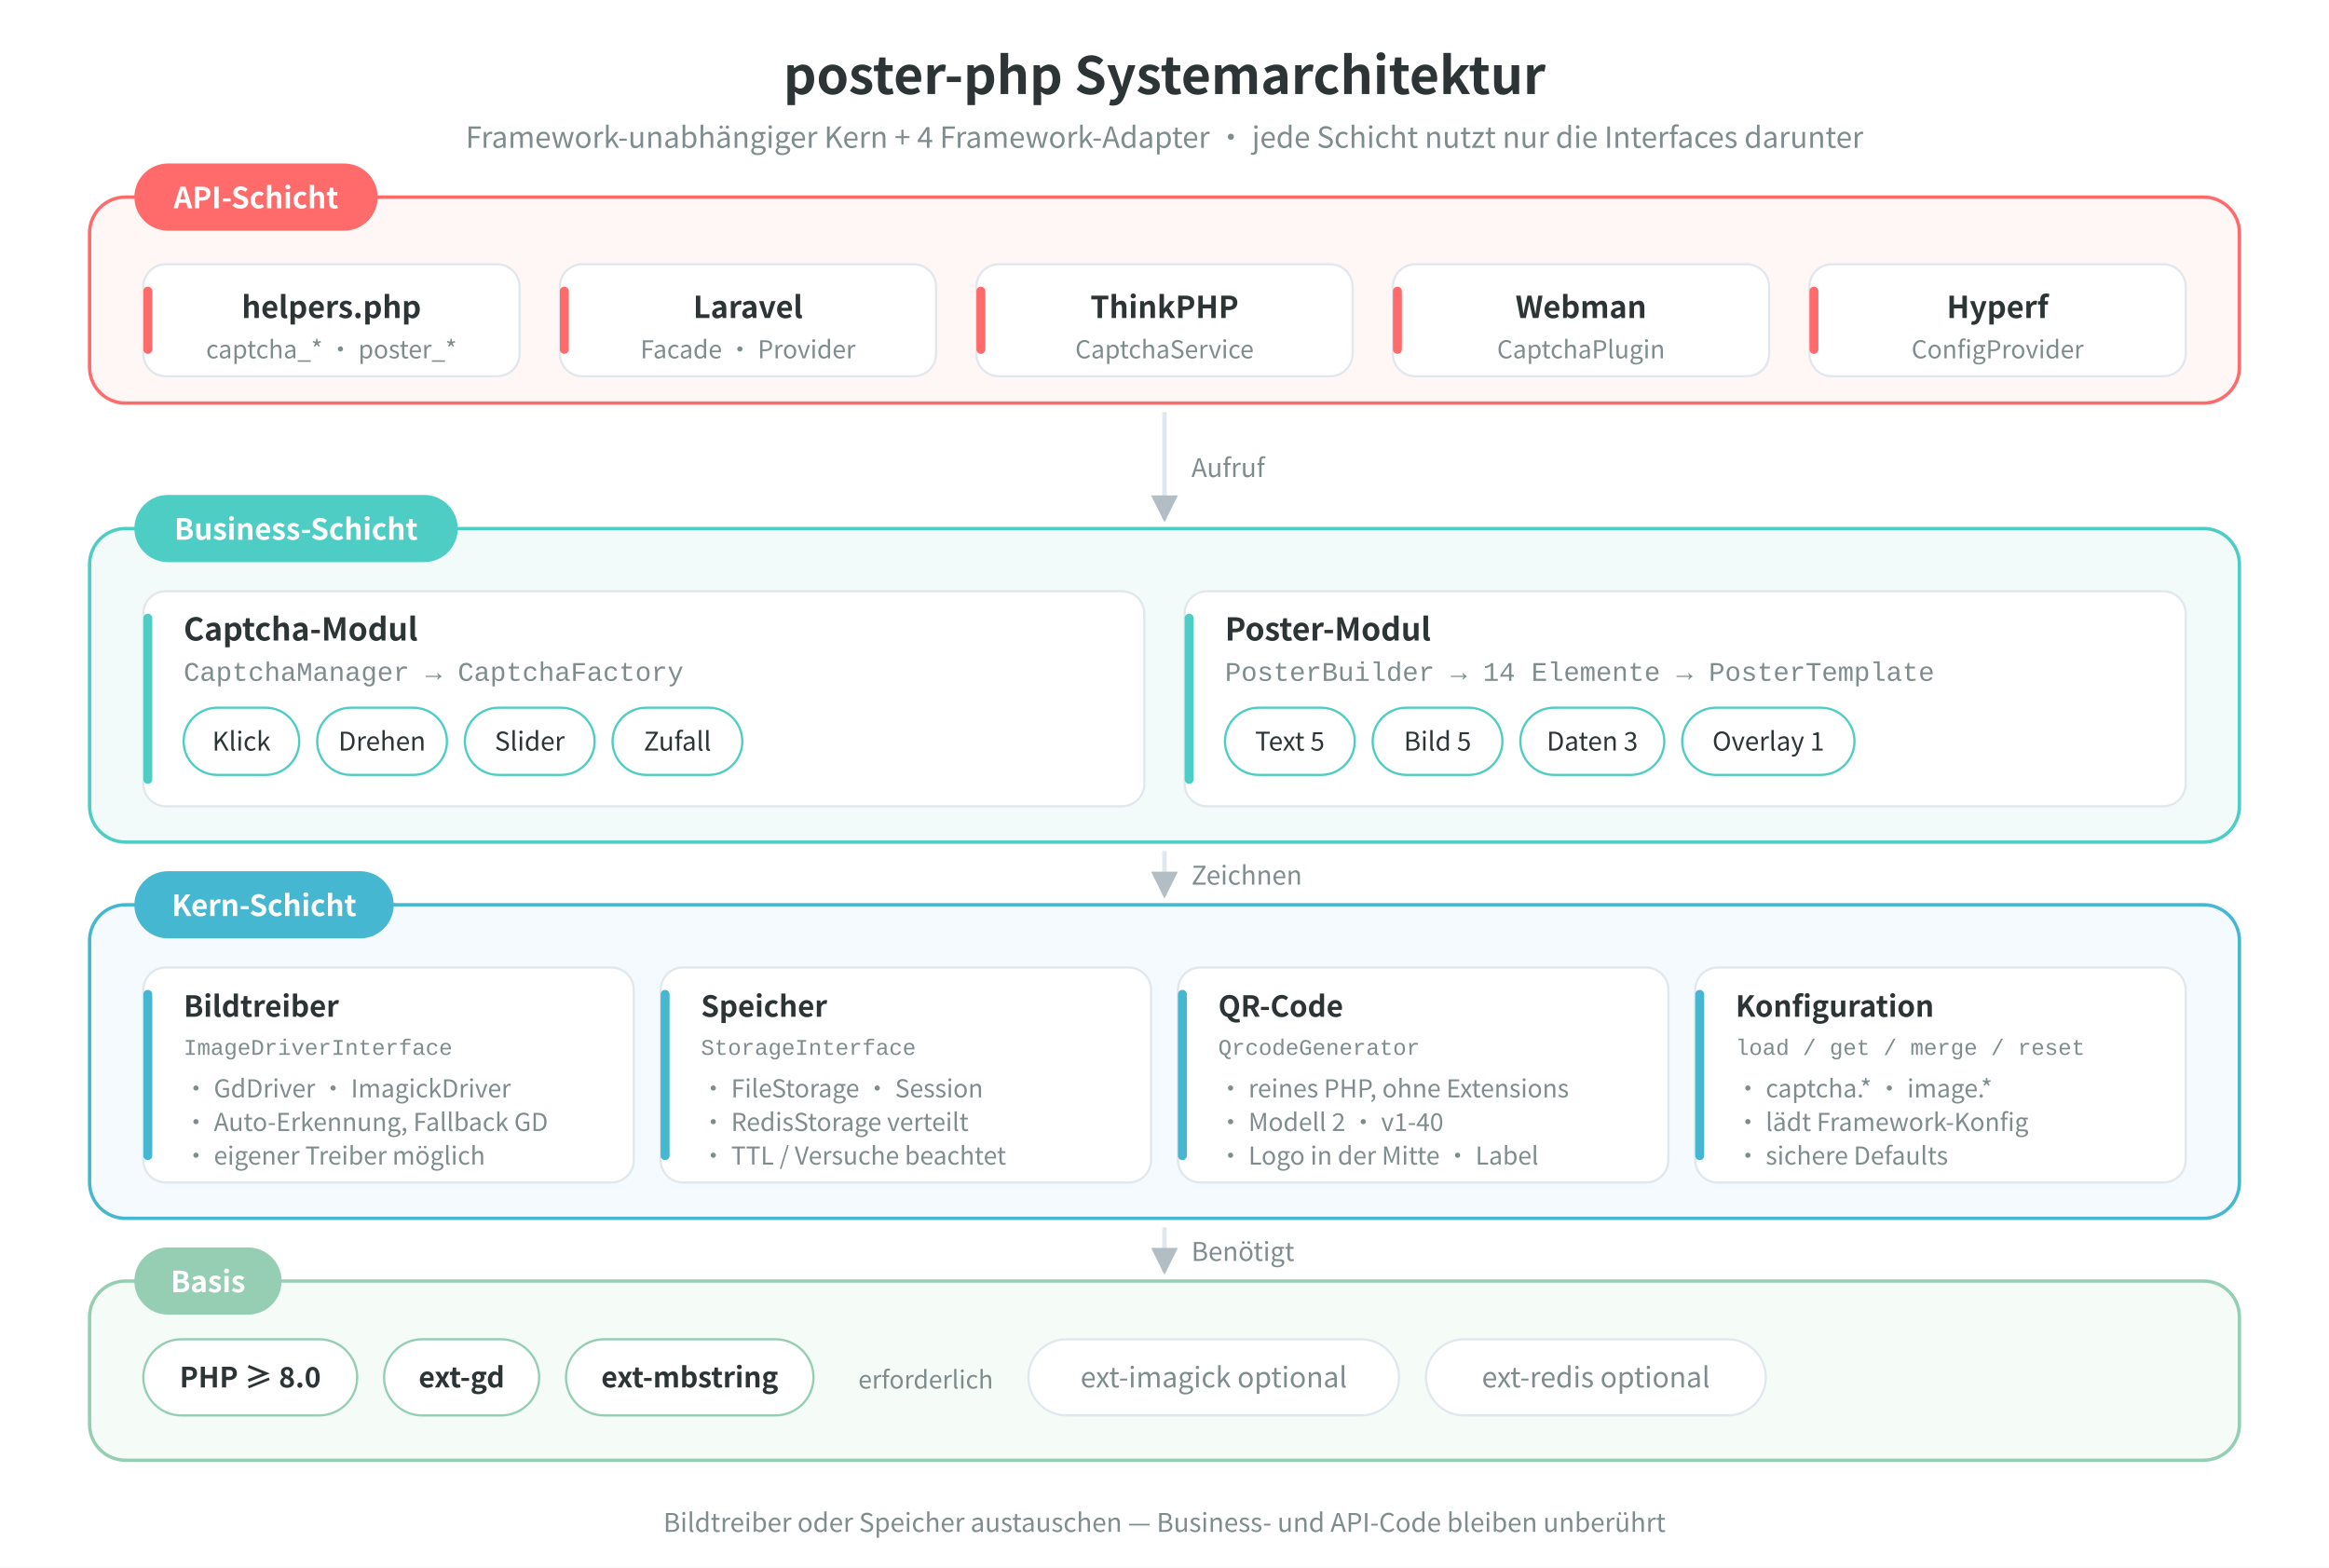
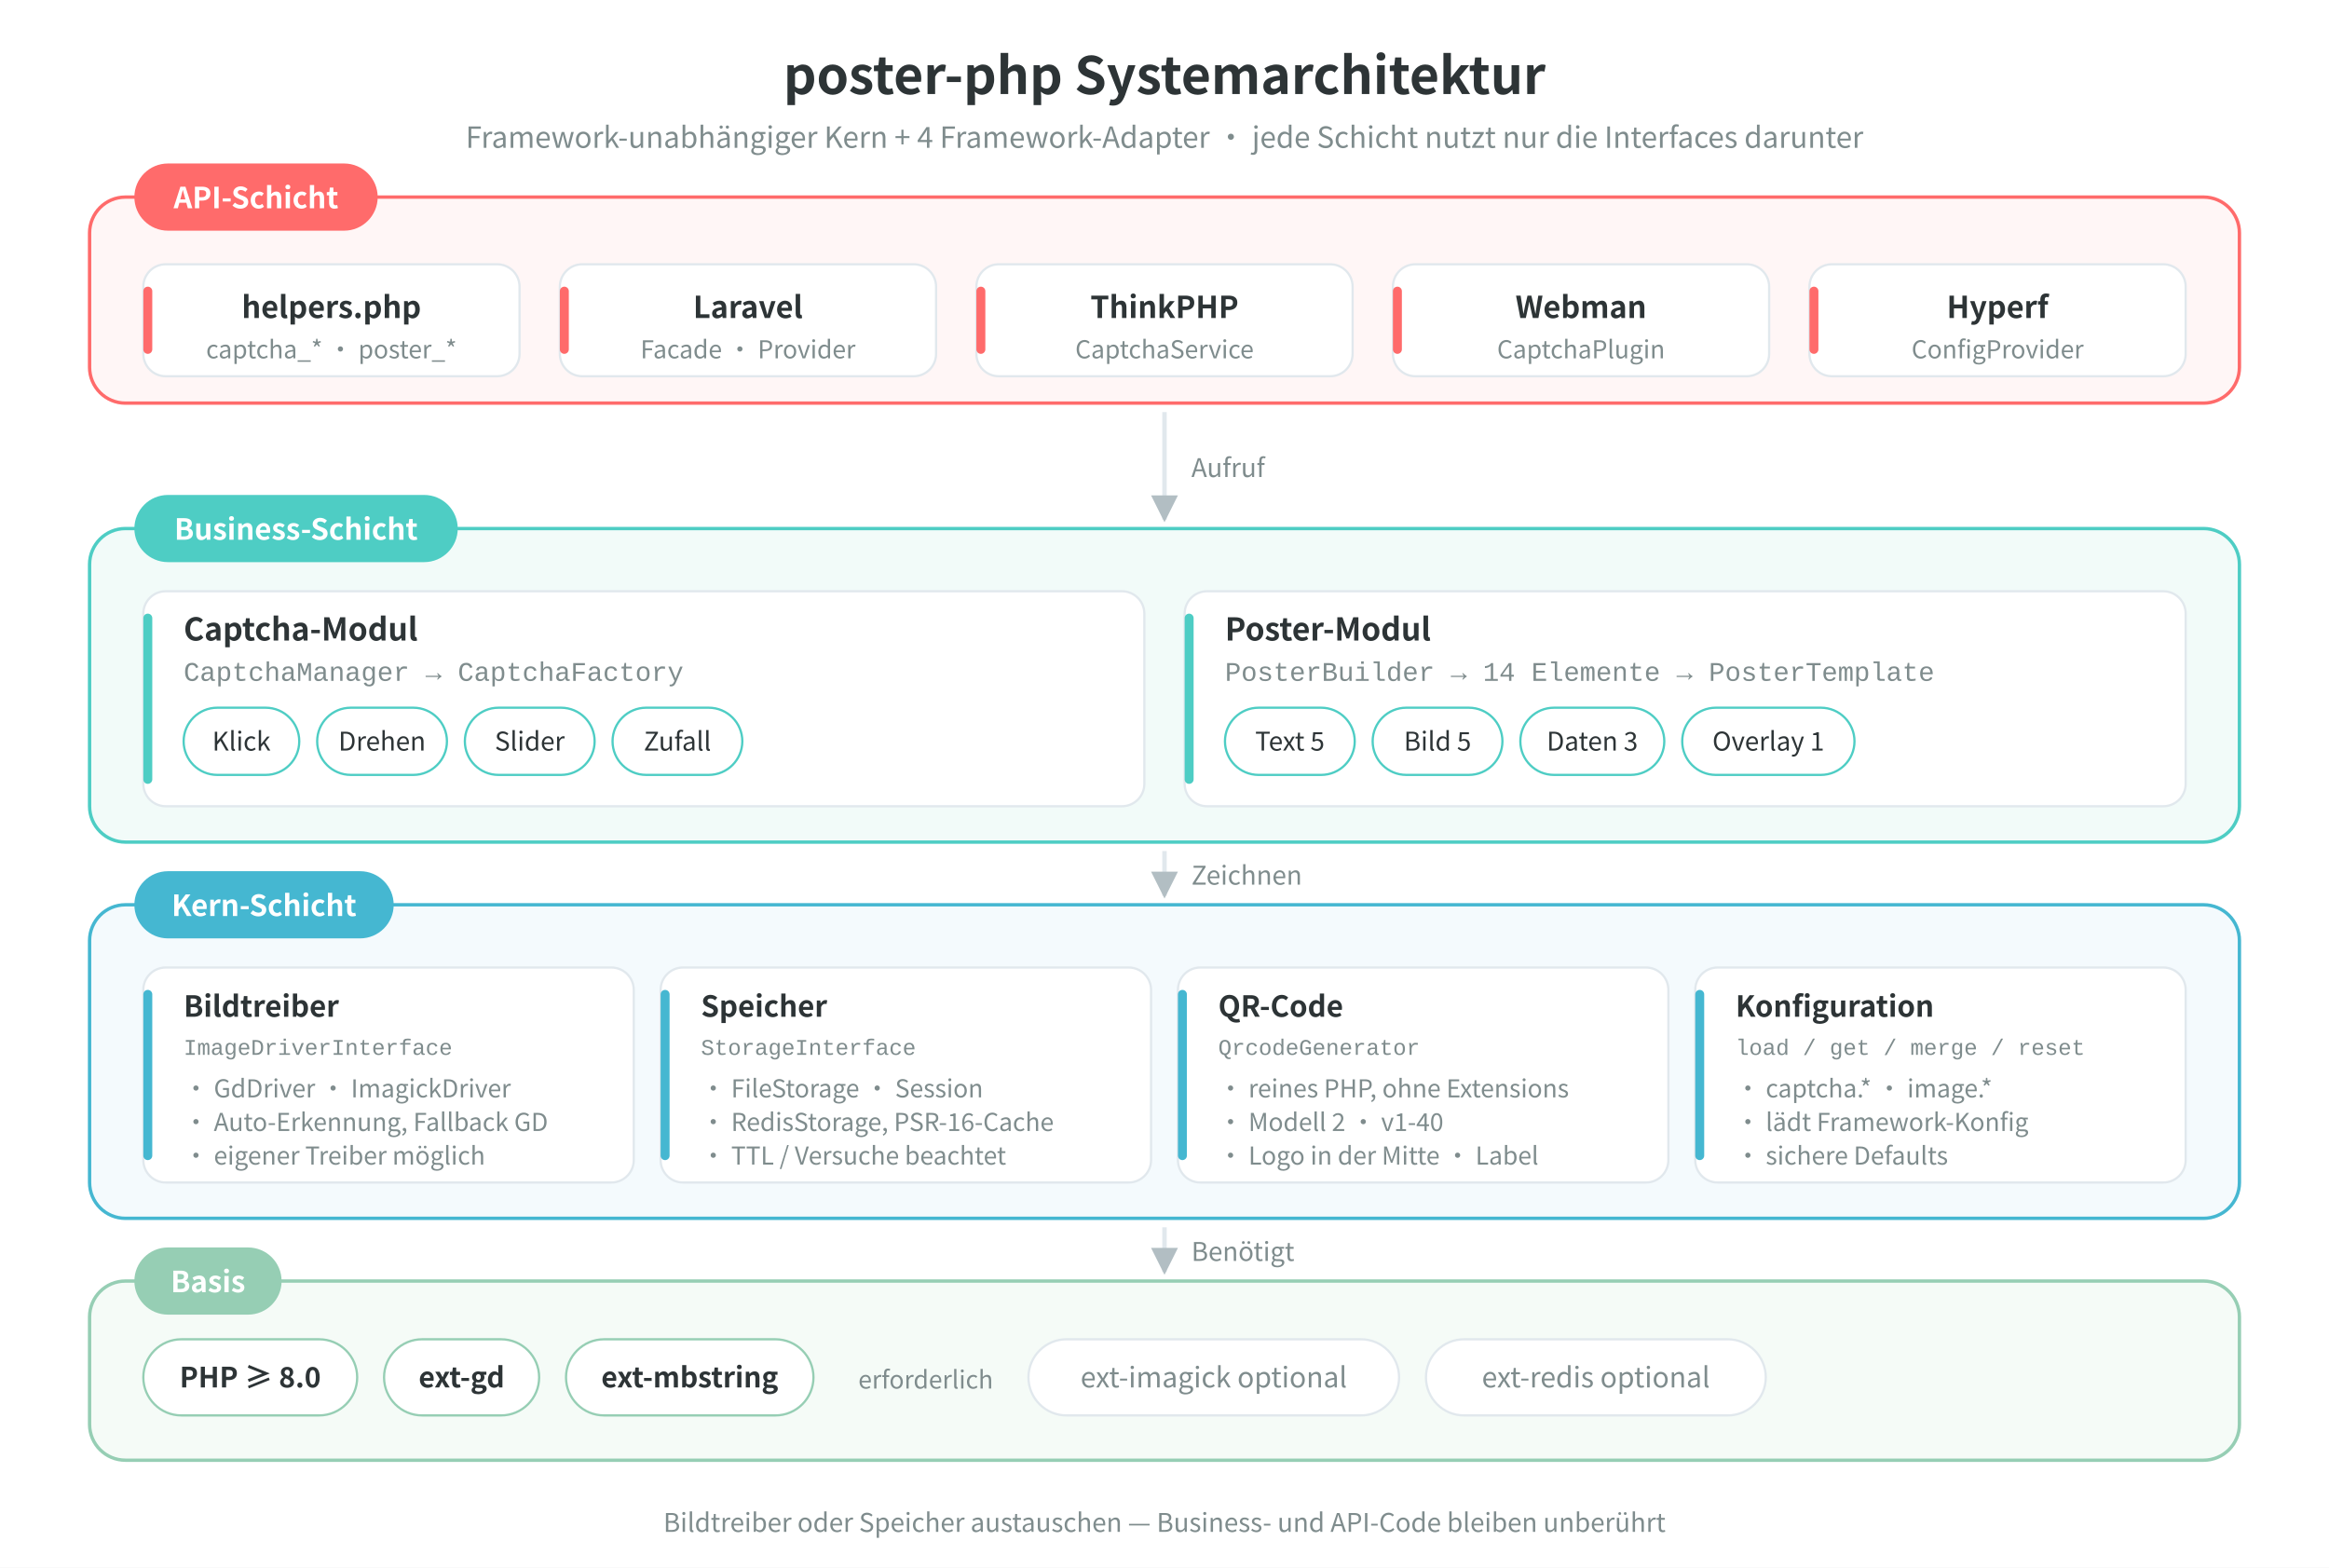
<svg xmlns="http://www.w3.org/2000/svg" viewBox="0 0 1040 700" width="1040" height="700" font-family="-apple-system,BlinkMacSystemFont,'Segoe UI','PingFang SC','Hiragino Sans GB','Microsoft YaHei','Noto Sans CJK SC',sans-serif" role="img" aria-label="poster-php Systemarchitektur">
  <defs>
    <marker id="arrow" viewBox="0 0 10 10" refX="9" refY="5" markerWidth="6" markerHeight="6" orient="auto">
      <path d="M0 0L10 5L0 10Z" fill="#B2BEC3" />
    </marker>
  </defs>
  <rect width="1040" height="700" fill="#FFFFFF" />
  <text x="520" y="42" font-size="23" fill="#2D3436" font-weight="700" text-anchor="middle">poster-php Systemarchitektur</text>
  <text x="520" y="66" font-size="13" fill="#7F8C8D" text-anchor="middle">Framework-unabhängiger Kern + 4 Framework-Adapter · jede Schicht nutzt nur die Interfaces darunter</text>
  <rect x="40" y="88" width="960" height="92" rx="16" fill="#FFF6F6" stroke="#FF6B6B" stroke-width="1.5" />
  <rect x="60" y="73" width="108.65" height="30" rx="15" fill="#FF6B6B" />
  <text x="114.33" y="93" font-size="13" fill="#FFFFFF" font-weight="700" text-anchor="middle">API-Schicht</text>
  <rect x="64" y="118" width="168" height="50" rx="10" fill="#FFFFFF" stroke="#E1E8ED" stroke-width="1" />
  <rect x="64" y="128" width="4" height="30" rx="2" fill="#FF6B6B" />
  <text x="148" y="142" font-size="13.5" fill="#2D3436" font-weight="600" text-anchor="middle">helpers.php</text>
  <text x="148" y="160" font-size="11" fill="#7F8C8D" text-anchor="middle">captcha_* · poster_*</text>
  <rect x="250" y="118" width="168" height="50" rx="10" fill="#FFFFFF" stroke="#E1E8ED" stroke-width="1" />
  <rect x="250" y="128" width="4" height="30" rx="2" fill="#FF6B6B" />
  <text x="334" y="142" font-size="13.5" fill="#2D3436" font-weight="600" text-anchor="middle">Laravel</text>
  <text x="334" y="160" font-size="11" fill="#7F8C8D" text-anchor="middle">Facade · Provider</text>
  <rect x="436" y="118" width="168" height="50" rx="10" fill="#FFFFFF" stroke="#E1E8ED" stroke-width="1" />
  <rect x="436" y="128" width="4" height="30" rx="2" fill="#FF6B6B" />
  <text x="520" y="142" font-size="13.5" fill="#2D3436" font-weight="600" text-anchor="middle">ThinkPHP</text>
  <text x="520" y="160" font-size="11" fill="#7F8C8D" text-anchor="middle">CaptchaService</text>
  <rect x="622" y="118" width="168" height="50" rx="10" fill="#FFFFFF" stroke="#E1E8ED" stroke-width="1" />
  <rect x="622" y="128" width="4" height="30" rx="2" fill="#FF6B6B" />
  <text x="706" y="142" font-size="13.5" fill="#2D3436" font-weight="600" text-anchor="middle">Webman</text>
  <text x="706" y="160" font-size="11" fill="#7F8C8D" text-anchor="middle">CaptchaPlugin</text>
  <rect x="808" y="118" width="168" height="50" rx="10" fill="#FFFFFF" stroke="#E1E8ED" stroke-width="1" />
  <rect x="808" y="128" width="4" height="30" rx="2" fill="#FF6B6B" />
  <text x="892" y="142" font-size="13.5" fill="#2D3436" font-weight="600" text-anchor="middle">Hyperf</text>
  <text x="892" y="160" font-size="11" fill="#7F8C8D" text-anchor="middle">ConfigProvider</text>
  <rect x="40" y="236" width="960" height="140" rx="16" fill="#F2FBF9" stroke="#4ECDC4" stroke-width="1.5" />
  <rect x="60" y="221" width="144.4" height="30" rx="15" fill="#4ECDC4" />
  <text x="132.2" y="241" font-size="13" fill="#FFFFFF" font-weight="700" text-anchor="middle">Business-Schicht</text>
  <rect x="64" y="264" width="447" height="96" rx="10" fill="#FFFFFF" stroke="#E1E8ED" stroke-width="1" />
  <rect x="64" y="274" width="4" height="76" rx="2" fill="#4ECDC4" />
  <text x="82" y="286" font-size="14" fill="#2D3436" font-weight="600">Captcha-Modul</text>
  <text x="82" y="304" font-size="12" fill="#7F8C8D" font-family="'SFMono-Regular',Consolas,'Liberation Mono',Menlo,monospace">CaptchaManager → CaptchaFactory</text>
  <rect x="82" y="316" width="51.63" height="30" rx="15" fill="#FFFFFF" stroke="#4ECDC4" stroke-width="1" />
  <text x="107.81" y="335.14" font-size="11.5" fill="#2D3436" text-anchor="middle">Klick</text>
  <rect x="141.63" y="316" width="57.95" height="30" rx="15" fill="#FFFFFF" stroke="#4ECDC4" stroke-width="1" />
  <text x="170.6" y="335.14" font-size="11.5" fill="#2D3436" text-anchor="middle">Drehen</text>
  <rect x="207.58" y="316" width="57.95" height="30" rx="15" fill="#FFFFFF" stroke="#4ECDC4" stroke-width="1" />
  <text x="236.55" y="335.14" font-size="11.5" fill="#2D3436" text-anchor="middle">Slider</text>
  <rect x="273.53" y="316" width="57.95" height="30" rx="15" fill="#FFFFFF" stroke="#4ECDC4" stroke-width="1" />
  <text x="302.5" y="335.14" font-size="11.5" fill="#2D3436" text-anchor="middle">Zufall</text>
  <rect x="529" y="264" width="447" height="96" rx="10" fill="#FFFFFF" stroke="#E1E8ED" stroke-width="1" />
  <rect x="529" y="274" width="4" height="76" rx="2" fill="#4ECDC4" />
  <text x="547" y="286" font-size="14" fill="#2D3436" font-weight="600">Poster-Modul</text>
  <text x="547" y="304" font-size="12" fill="#7F8C8D" font-family="'SFMono-Regular',Consolas,'Liberation Mono',Menlo,monospace">PosterBuilder → 14 Elemente → PosterTemplate</text>
  <rect x="547" y="316" width="57.95" height="30" rx="15" fill="#FFFFFF" stroke="#4ECDC4" stroke-width="1" />
  <text x="575.98" y="335.14" font-size="11.5" fill="#2D3436" text-anchor="middle">Text 5</text>
  <rect x="612.95" y="316" width="57.95" height="30" rx="15" fill="#FFFFFF" stroke="#4ECDC4" stroke-width="1" />
  <text x="641.93" y="335.14" font-size="11.5" fill="#2D3436" text-anchor="middle">Bild 5</text>
  <rect x="678.9" y="316" width="64.28" height="30" rx="15" fill="#FFFFFF" stroke="#4ECDC4" stroke-width="1" />
  <text x="711.04" y="335.14" font-size="11.5" fill="#2D3436" text-anchor="middle">Daten 3</text>
  <rect x="751.18" y="316" width="76.93" height="30" rx="15" fill="#FFFFFF" stroke="#4ECDC4" stroke-width="1" />
  <text x="789.64" y="335.14" font-size="11.5" fill="#2D3436" text-anchor="middle">Overlay 1</text>
  <rect x="40" y="404" width="960" height="140" rx="16" fill="#F4FAFD" stroke="#45B7D1" stroke-width="1.5" />
  <rect x="60" y="389" width="115.8" height="30" rx="15" fill="#45B7D1" />
  <text x="117.9" y="409" font-size="13" fill="#FFFFFF" font-weight="700" text-anchor="middle">Kern-Schicht</text>
  <rect x="64" y="432" width="219" height="96" rx="10" fill="#FFFFFF" stroke="#E1E8ED" stroke-width="1" />
  <rect x="64" y="442" width="4" height="76" rx="2" fill="#45B7D1" />
  <text x="82" y="454" font-size="13" fill="#2D3436" font-weight="600">Bildtreiber</text>
  <text x="82" y="471" font-size="10" fill="#7F8C8D" font-family="'SFMono-Regular',Consolas,'Liberation Mono',Menlo,monospace">ImageDriverInterface</text>
  <text x="82" y="490" font-size="11" fill="#7F8C8D">· GdDriver · ImagickDriver</text>
  <text x="82" y="505" font-size="11" fill="#7F8C8D">· Auto-Erkennung, Fallback GD</text>
  <text x="82" y="520" font-size="11" fill="#7F8C8D">· eigener Treiber möglich</text>
  <rect x="295" y="432" width="219" height="96" rx="10" fill="#FFFFFF" stroke="#E1E8ED" stroke-width="1" />
  <rect x="295" y="442" width="4" height="76" rx="2" fill="#45B7D1" />
  <text x="313" y="454" font-size="13" fill="#2D3436" font-weight="600">Speicher</text>
  <text x="313" y="471" font-size="10" fill="#7F8C8D" font-family="'SFMono-Regular',Consolas,'Liberation Mono',Menlo,monospace">StorageInterface</text>
  <text x="313" y="490" font-size="11" fill="#7F8C8D">· FileStorage · Session</text>
-   <text x="313" y="505" font-size="11" fill="#7F8C8D">· RedisStorage verteilt</text>
+   <text x="313" y="505" font-size="11" fill="#7F8C8D">· RedisStorage, PSR-16-Cache</text>
  <text x="313" y="520" font-size="11" fill="#7F8C8D">· TTL / Versuche beachtet</text>
  <rect x="526" y="432" width="219" height="96" rx="10" fill="#FFFFFF" stroke="#E1E8ED" stroke-width="1" />
  <rect x="526" y="442" width="4" height="76" rx="2" fill="#45B7D1" />
  <text x="544" y="454" font-size="13" fill="#2D3436" font-weight="600">QR-Code</text>
  <text x="544" y="471" font-size="10" fill="#7F8C8D" font-family="'SFMono-Regular',Consolas,'Liberation Mono',Menlo,monospace">QrcodeGenerator</text>
  <text x="544" y="490" font-size="11" fill="#7F8C8D">· reines PHP, ohne Extensions</text>
  <text x="544" y="505" font-size="11" fill="#7F8C8D">· Modell 2 · v1-40</text>
  <text x="544" y="520" font-size="11" fill="#7F8C8D">· Logo in der Mitte · Label</text>
  <rect x="757" y="432" width="219" height="96" rx="10" fill="#FFFFFF" stroke="#E1E8ED" stroke-width="1" />
  <rect x="757" y="442" width="4" height="76" rx="2" fill="#45B7D1" />
  <text x="775" y="454" font-size="13" fill="#2D3436" font-weight="600">Konfiguration</text>
  <text x="775" y="471" font-size="10" fill="#7F8C8D" font-family="'SFMono-Regular',Consolas,'Liberation Mono',Menlo,monospace">load / get / merge / reset</text>
  <text x="775" y="490" font-size="11" fill="#7F8C8D">· captcha.* · image.*</text>
  <text x="775" y="505" font-size="11" fill="#7F8C8D">· lädt Framework-Konfig</text>
  <text x="775" y="520" font-size="11" fill="#7F8C8D">· sichere Defaults</text>
  <rect x="40" y="572" width="960" height="80" rx="16" fill="#F5FBF7" stroke="#96CEB4" stroke-width="1.5" />
  <rect x="60" y="557" width="65.75" height="30" rx="15" fill="#96CEB4" />
  <text x="92.88" y="577" font-size="13" fill="#FFFFFF" font-weight="700" text-anchor="middle">Basis</text>
  <rect x="64" y="598" width="95.5" height="34" rx="17" fill="#FFFFFF" stroke="#96CEB4" stroke-width="1" />
  <text x="111.75" y="619.5" font-size="12.5" fill="#2D3436" font-weight="600" text-anchor="middle">PHP ≥ 8.0</text>
  <rect x="171.5" y="598" width="69.25" height="34" rx="17" fill="#FFFFFF" stroke="#96CEB4" stroke-width="1" />
  <text x="206.13" y="619.5" font-size="12.5" fill="#2D3436" font-weight="600" text-anchor="middle">ext-gd</text>
  <rect x="252.75" y="598" width="110.5" height="34" rx="17" fill="#FFFFFF" stroke="#96CEB4" stroke-width="1" />
  <text x="308" y="619.5" font-size="12.5" fill="#2D3436" font-weight="600" text-anchor="middle">ext-mbstring</text>
  <text x="383.25" y="620" font-size="11" fill="#7F8C8D">erforderlich</text>
  <rect x="459.25" y="598" width="165.5" height="34" rx="17" fill="#FFFFFF" stroke="#E1E8ED" stroke-width="1" />
  <text x="542" y="619.5" font-size="12.5" fill="#7F8C8D" text-anchor="middle">ext-imagick optional</text>
  <rect x="636.75" y="598" width="151.75" height="34" rx="17" fill="#FFFFFF" stroke="#E1E8ED" stroke-width="1" />
  <text x="712.63" y="619.5" font-size="12.5" fill="#7F8C8D" text-anchor="middle">ext-redis optional</text>
  <line x1="520" y1="184" x2="520" y2="232" stroke="#E1E8ED" stroke-width="2" marker-end="url(#arrow)" />
  <text x="532" y="213" font-size="11.5" fill="#7F8C8D">Aufruf</text>
  <line x1="520" y1="380" x2="520" y2="400" stroke="#E1E8ED" stroke-width="2" marker-end="url(#arrow)" />
  <text x="532" y="395" font-size="11.5" fill="#7F8C8D">Zeichnen</text>
  <line x1="520" y1="548" x2="520" y2="568" stroke="#E1E8ED" stroke-width="2" marker-end="url(#arrow)" />
  <text x="532" y="563" font-size="11.5" fill="#7F8C8D">Benötigt</text>
  <text x="520" y="684" font-size="11.5" fill="#7F8C8D" text-anchor="middle">Bildtreiber oder Speicher austauschen — Business- und API-Code bleiben unberührt</text>
</svg>
